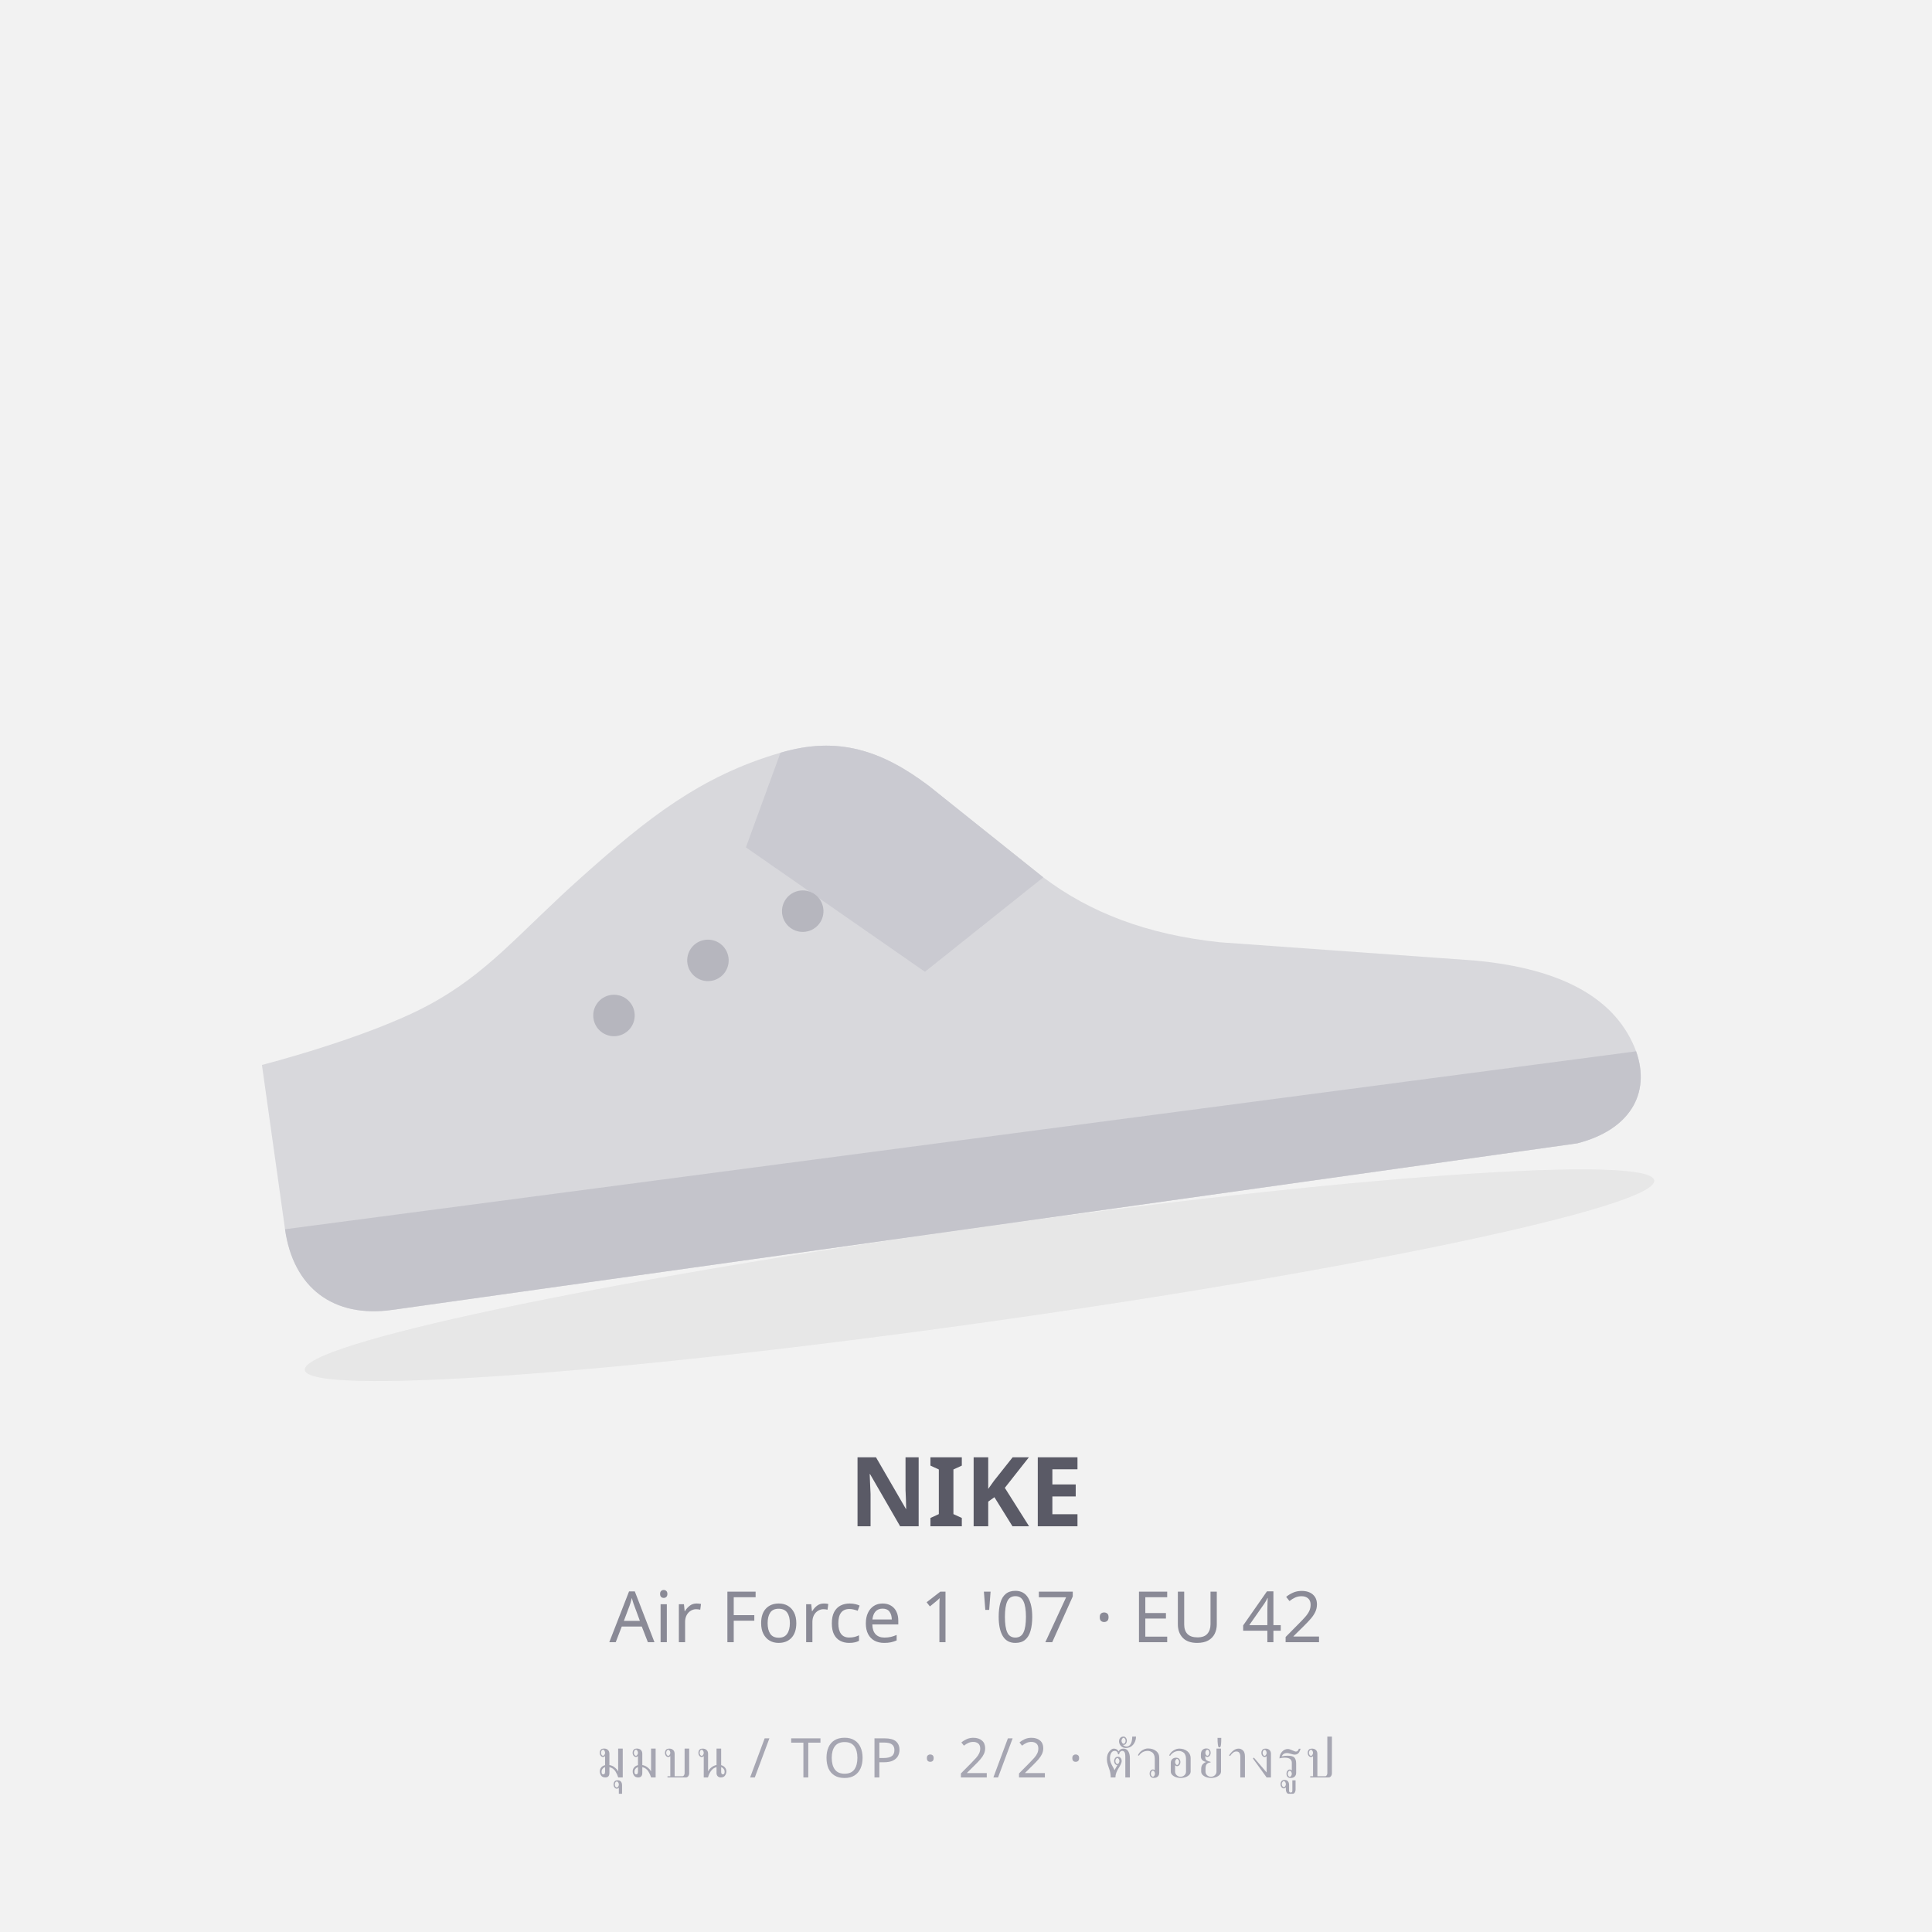
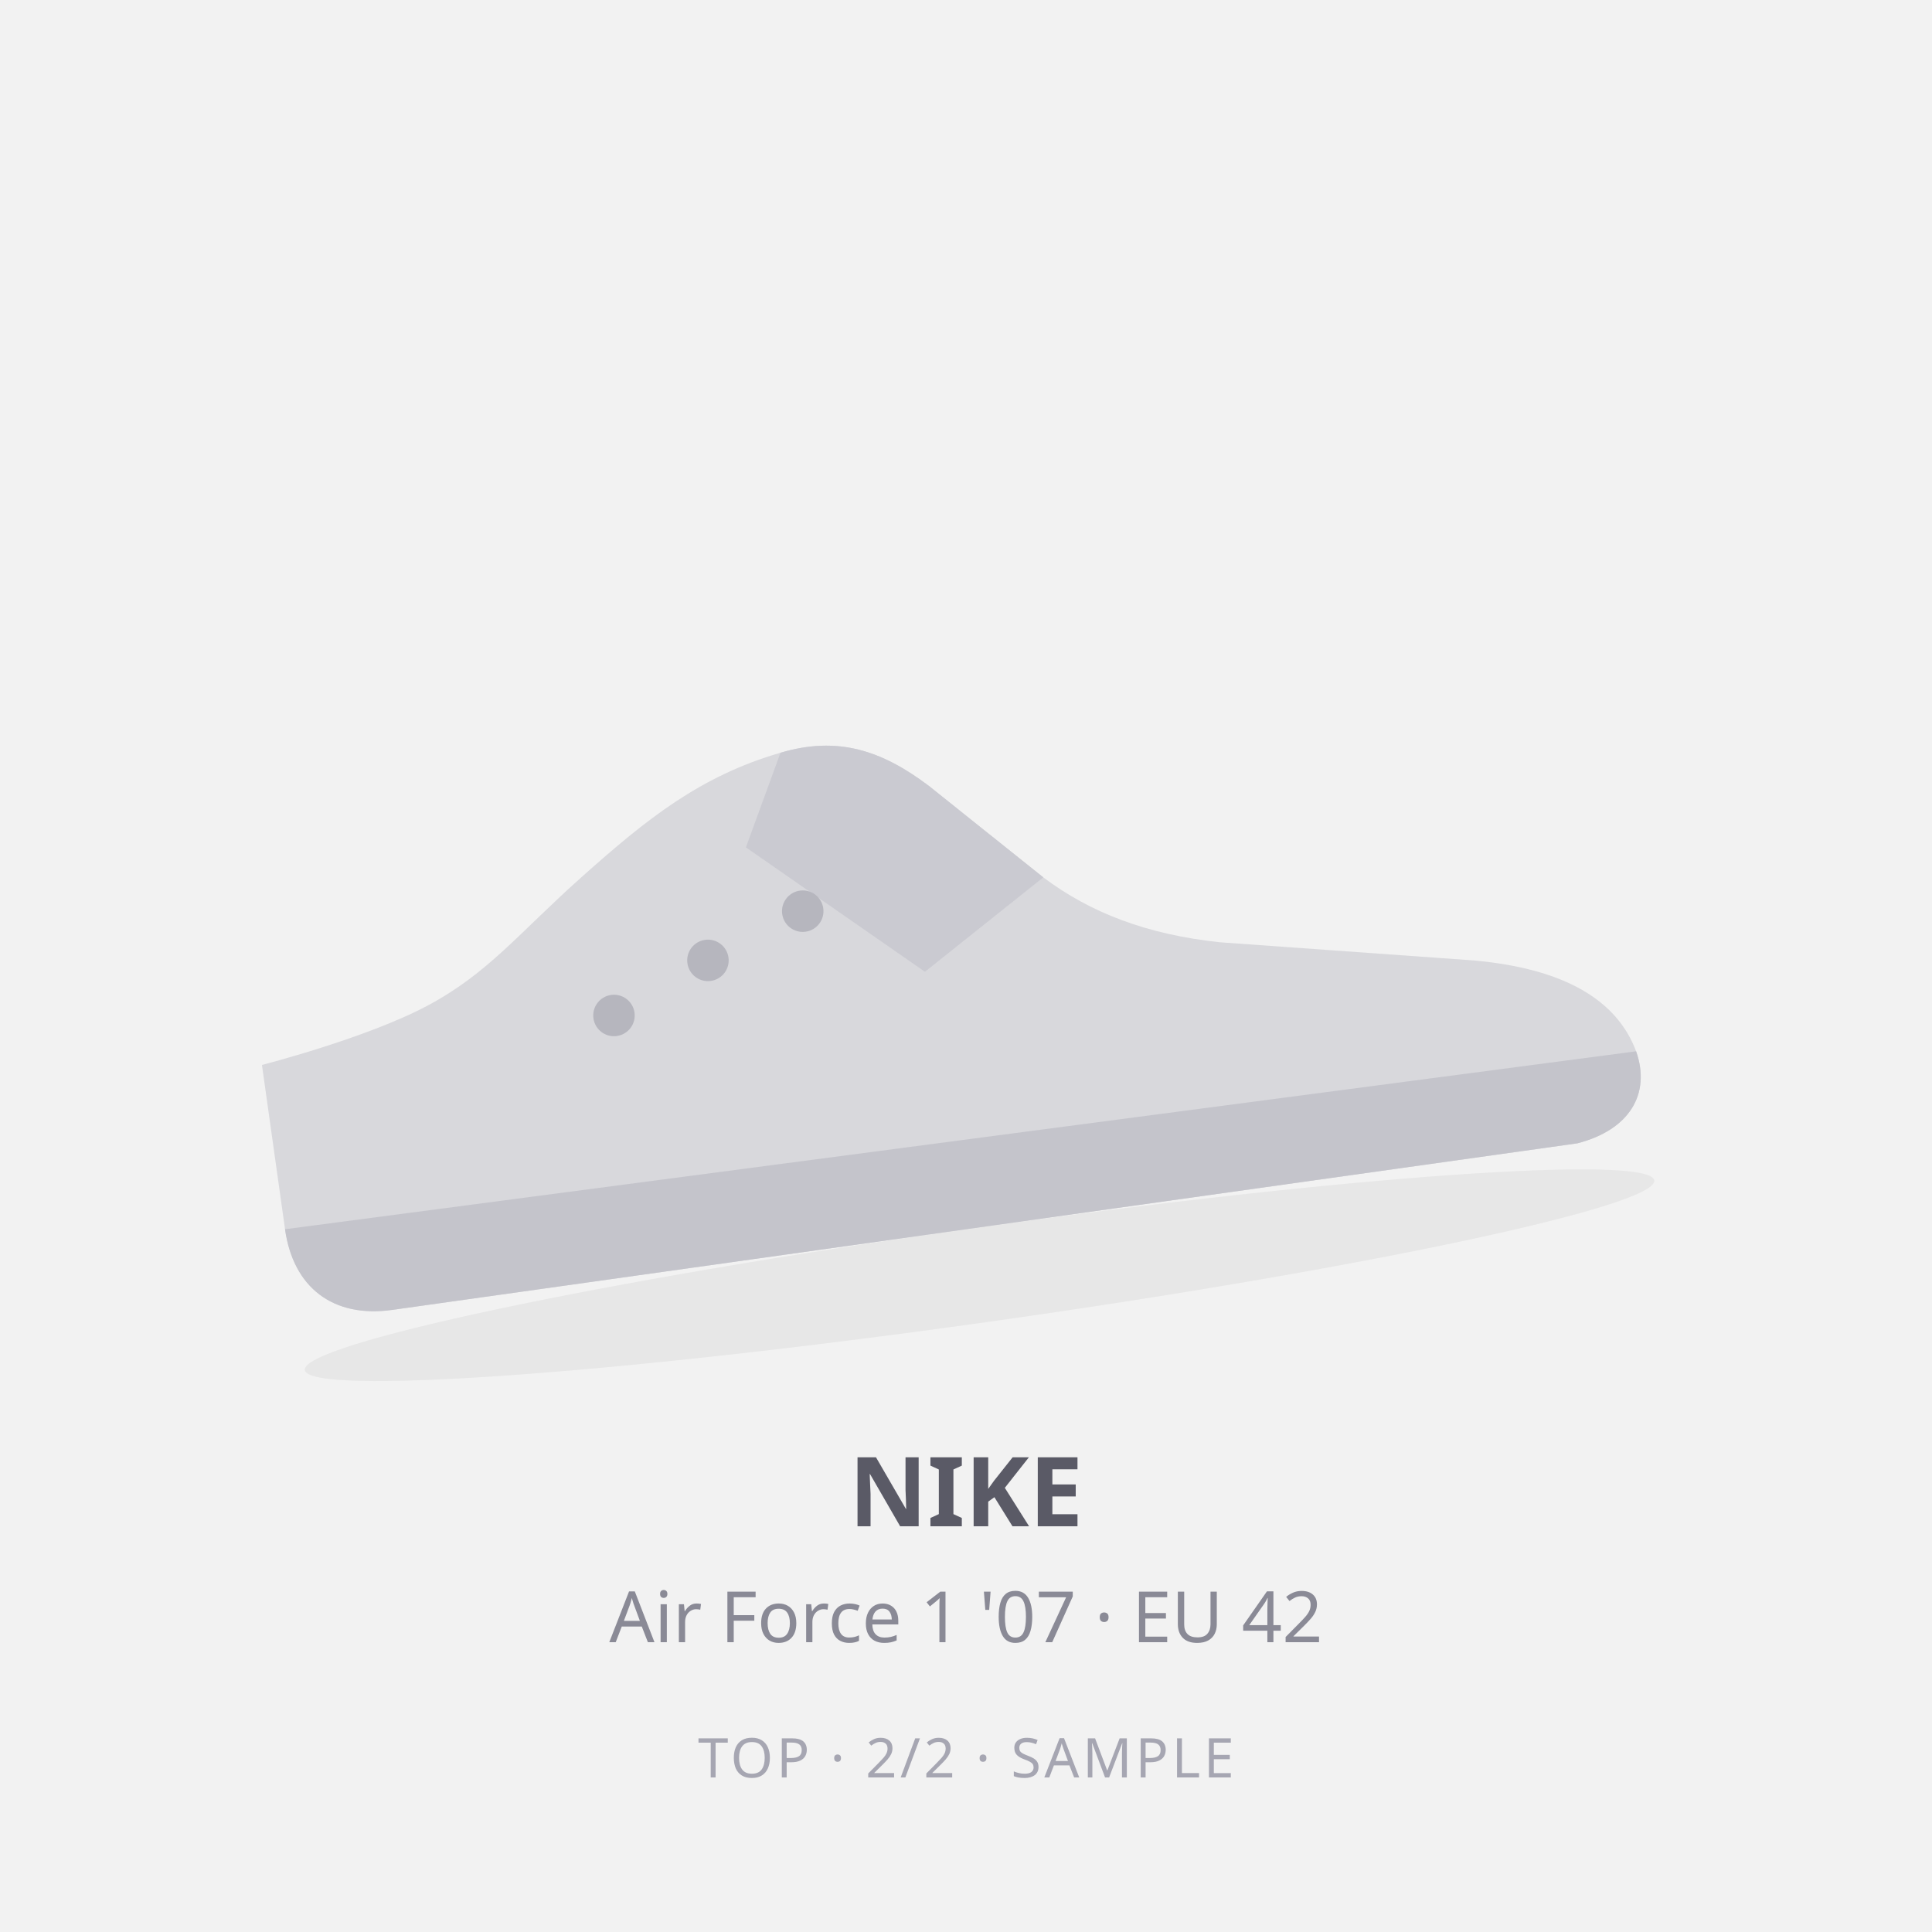
<svg xmlns="http://www.w3.org/2000/svg" viewBox="0 0 600 600" width="600" height="600" role="img" aria-labelledby="t">
  <rect width="600" height="600" fill="#F2F2F2" />
  <g transform="translate(300 300) rotate(-8) scale(0.92) translate(-300 -300)">
    <ellipse cx="290" cy="404" rx="230" ry="16" fill="#000" opacity="0.05" />
    <path d="M60 300 C60 300 96 296 118 288 C140 280 152 268 176 252 C200 236 220 224 248 220 C268 217 282 224 296 238 L330 274 C344 288 362 298 386 304 L470 322 C500 329 516 342 520 360 C523 375 514 386 496 388 L92 388 C72 388 60 376 60 356 Z" fill="#D8D8DC" />
    <path d="M60 356 L520 360 C523 375 514 386 496 388 L92 388 C72 388 60 376 60 356 Z" fill="#C4C4CB" />
    <path d="M248 220 C268 217 282 224 296 238 L330 274 L286 300 L232 250 Z" fill="#CACAD1" />
    <circle cx="180" cy="300" r="7" fill="#B6B6BE" />
    <circle cx="214" cy="286" r="7" fill="#B6B6BE" />
    <circle cx="248" cy="274" r="7" fill="#B6B6BE" />
  </g>
  <text x="300" y="474" font-family="Kanit, 'Segoe UI', Tahoma, sans-serif" font-size="30" font-weight="700" fill="#5A5A66" text-anchor="middle">NIKE</text>
  <text x="300" y="510" font-family="Anuphan, 'Segoe UI', Tahoma, sans-serif" font-size="22" fill="#8A8A96" text-anchor="middle">Air Force 1 '07 · EU 42</text>
-   <text x="300" y="552" font-family="Anuphan, 'Segoe UI', Tahoma, sans-serif" font-size="17" letter-spacing="1" fill="#A6A6B2" text-anchor="middle">มุมบน / TOP · 2/2 · ตัวอย่างรูป</text>
+   <text x="300" y="552" font-family="Anuphan, 'Segoe UI', Tahoma, sans-serif" font-size="17" letter-spacing="1" fill="#A6A6B2" text-anchor="middle">TOP · 2/2 · SAMPLE</text>
</svg>
